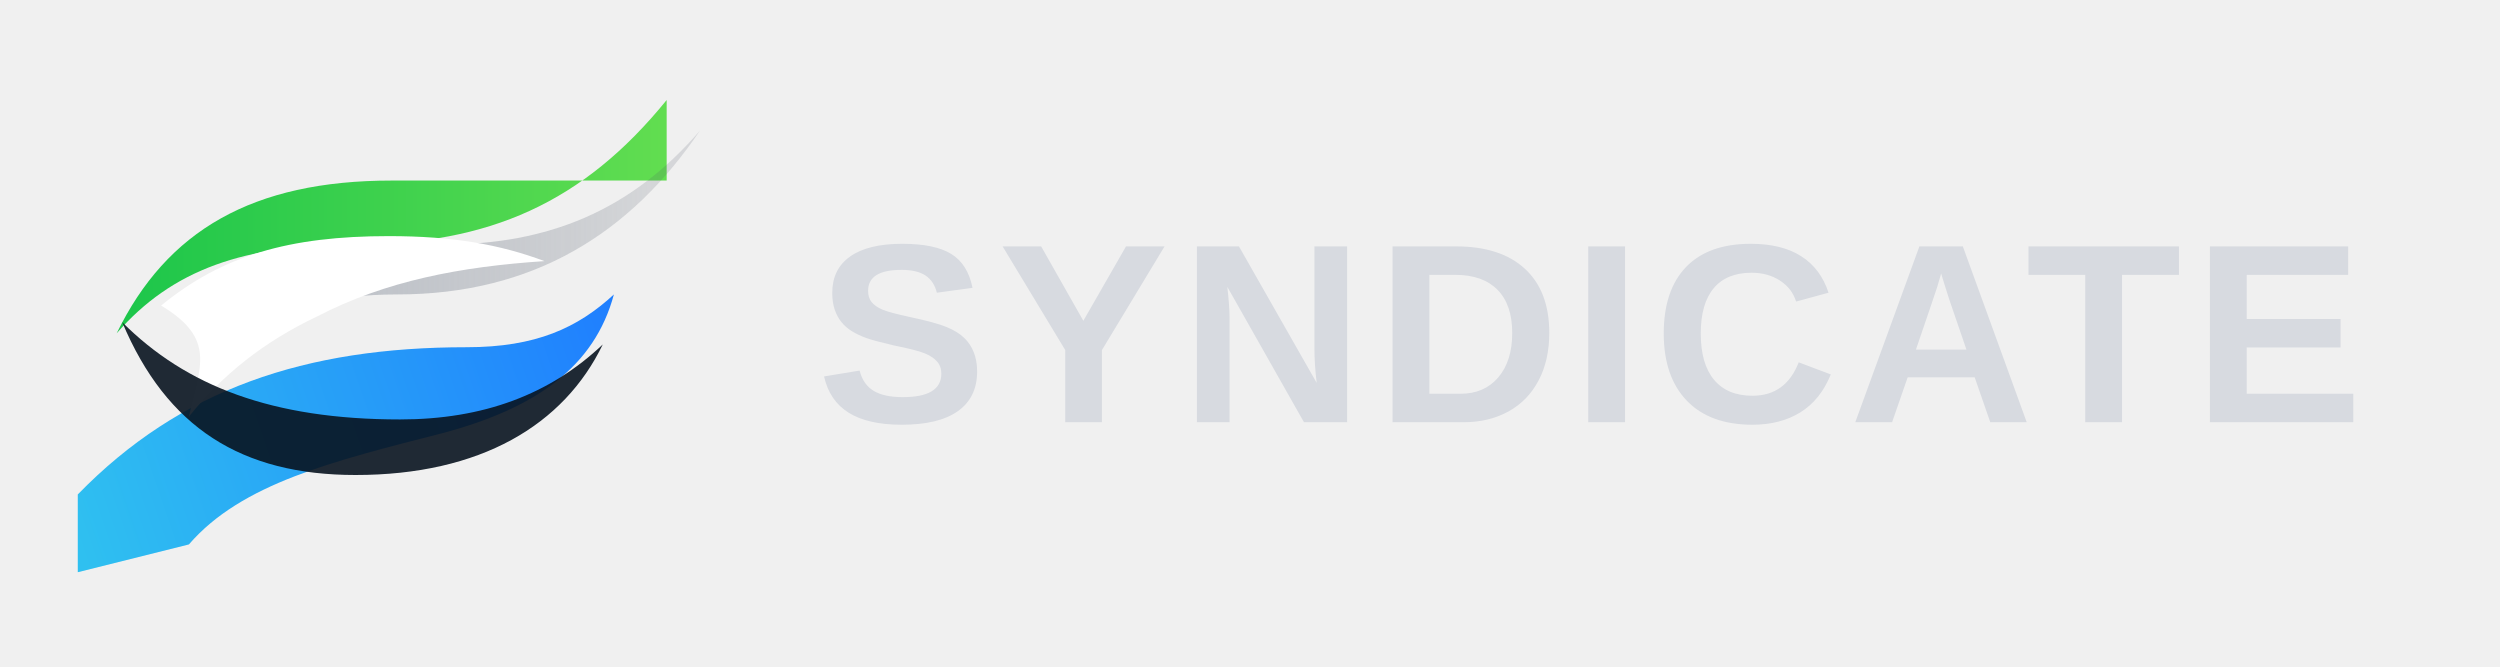
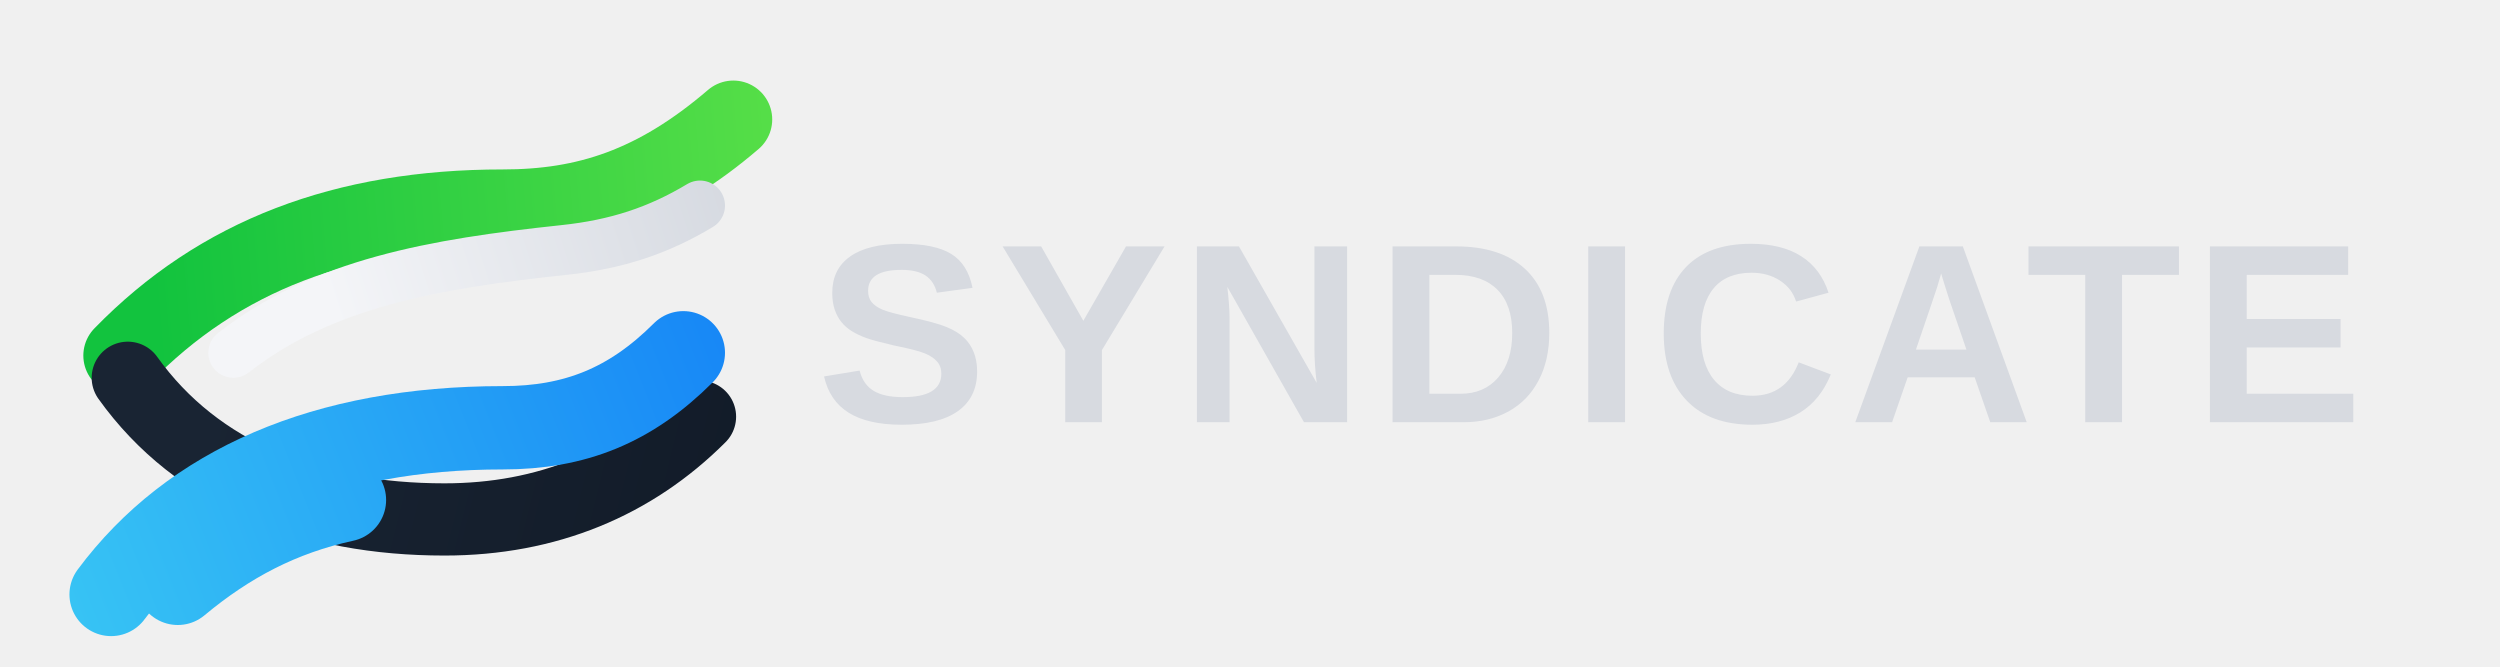
<svg xmlns="http://www.w3.org/2000/svg" width="900" height="240" viewBox="0 0 900 240" fill="none" role="img" aria-labelledby="title desc">
  <defs>
-     <linearGradient id="greenSweep" x1="28" y1="44" x2="264" y2="44" gradientUnits="userSpaceOnUse">
-       <stop stop-color="#17C44A" />
-       <stop offset="1" stop-color="#6AE051" />
+     <linearGradient id="greenSweep" x1="56" y1="112" x2="290" y2="92" gradientUnits="userSpaceOnUse">
+       <stop stop-color="#12C33E" />
+       <stop offset="1" stop-color="#58DF48" />
    </linearGradient>
-     <linearGradient id="blueSweep" x1="28" y1="196" x2="232" y2="126" gradientUnits="userSpaceOnUse">
-       <stop stop-color="#2FC0F0" />
-       <stop offset="1" stop-color="#1F7DFF" />
+     <linearGradient id="blueSweep" x1="44" y1="286" x2="290" y2="188" gradientUnits="userSpaceOnUse">
+       <stop stop-color="#38C5F4" />
+       <stop offset="1" stop-color="#1787F6" />
    </linearGradient>
-     <linearGradient id="shadowSweep" x1="42" y1="84" x2="238" y2="84" gradientUnits="userSpaceOnUse">
-       <stop stop-color="#98A2B3" stop-opacity="0.58" />
-       <stop offset="1" stop-color="#495261" stop-opacity="0.16" />
+     <linearGradient id="silverSweep" x1="136" y1="162" x2="342" y2="96" gradientUnits="userSpaceOnUse">
+       <stop stop-color="#F4F5F8" />
+       <stop offset="1" stop-color="#C8CDD6" />
+     </linearGradient>
+     <linearGradient id="shadowSweep" x1="88" y1="140" x2="302" y2="120" gradientUnits="userSpaceOnUse">
+       <stop stop-color="#7F8794" stop-opacity="0.5" />
+       <stop offset="1" stop-color="#AAB1BE" stop-opacity="0.12" />
+     </linearGradient>
+     <linearGradient id="charcoalSweep" x1="60" y1="196" x2="278" y2="250" gradientUnits="userSpaceOnUse">
+       <stop stop-color="#192433" />
+       <stop offset="1" stop-color="#111A27" />
    </linearGradient>
  </defs>
-   <path d="M240 36C210 73 176 88 128 88C88 88 62 97 42 120C60 83 91 65 141 65H240V36Z" fill="url(#greenSweep)" />
-   <path d="M252 47C227 84 192 106 143 106C119 106 103 111 89 120C101 99 125 88 160 88C197 88 227 76 252 47Z" fill="url(#shadowSweep)" />
-   <path d="M28 178C65 140 110 125 168 125C193 125 208 118 221 106C214 132 193 147 159 156C120 166 87 174 68 196L28 206L28 178Z" fill="url(#blueSweep)" />
-   <path d="M58 110C80 92 104 85 140 85C163 85 180 88 196 94C166 96 139 101 114 114C95 123 80 135 68 150C72 132 78 122 58 110Z" fill="#FFFFFF" />
-   <path d="M44 116C67 139 98 151 144 151C174 151 198 142 217 124C203 153 173 171 128 171C87 171 60 154 44 116Z" fill="#08131F" fill-opacity="0.9" />
+   <path d="M48 124C82 92 125 77 180 77C211 77 235 69 258 49" stroke="url(#shadowSweep)" stroke-width="12" stroke-linecap="round" stroke-linejoin="round" />
+   <path d="M44 128C79 92 124 75 181 75C211 75 236 67 264 43" stroke="url(#greenSweep)" stroke-width="28" stroke-linecap="round" stroke-linejoin="round" />
+   <path d="M84 127C116 102 156 95 203 90C222 88 237 83 252 74" stroke="url(#silverSweep)" stroke-width="18" stroke-linecap="round" stroke-linejoin="round" />
+   <path d="M46 136C71 171 112 187 160 187C197 187 228 174 252 150" stroke="url(#charcoalSweep)" stroke-width="26" stroke-linecap="round" stroke-linejoin="round" />
+   <path d="M40 214C69 175 117 154 181 154C207 154 227 146 246 127" stroke="url(#blueSweep)" stroke-width="30" stroke-linecap="round" stroke-linejoin="round" />
+   <path d="M64 210C82 195 101 185 124 180" stroke="url(#blueSweep)" stroke-width="30" stroke-linecap="round" stroke-linejoin="round" />
  <text x="294" y="152" fill="#D7DAE0" font-family="Arial, Helvetica, sans-serif" font-size="92" font-weight="700" letter-spacing="4">SYNDICATE</text>
</svg>
